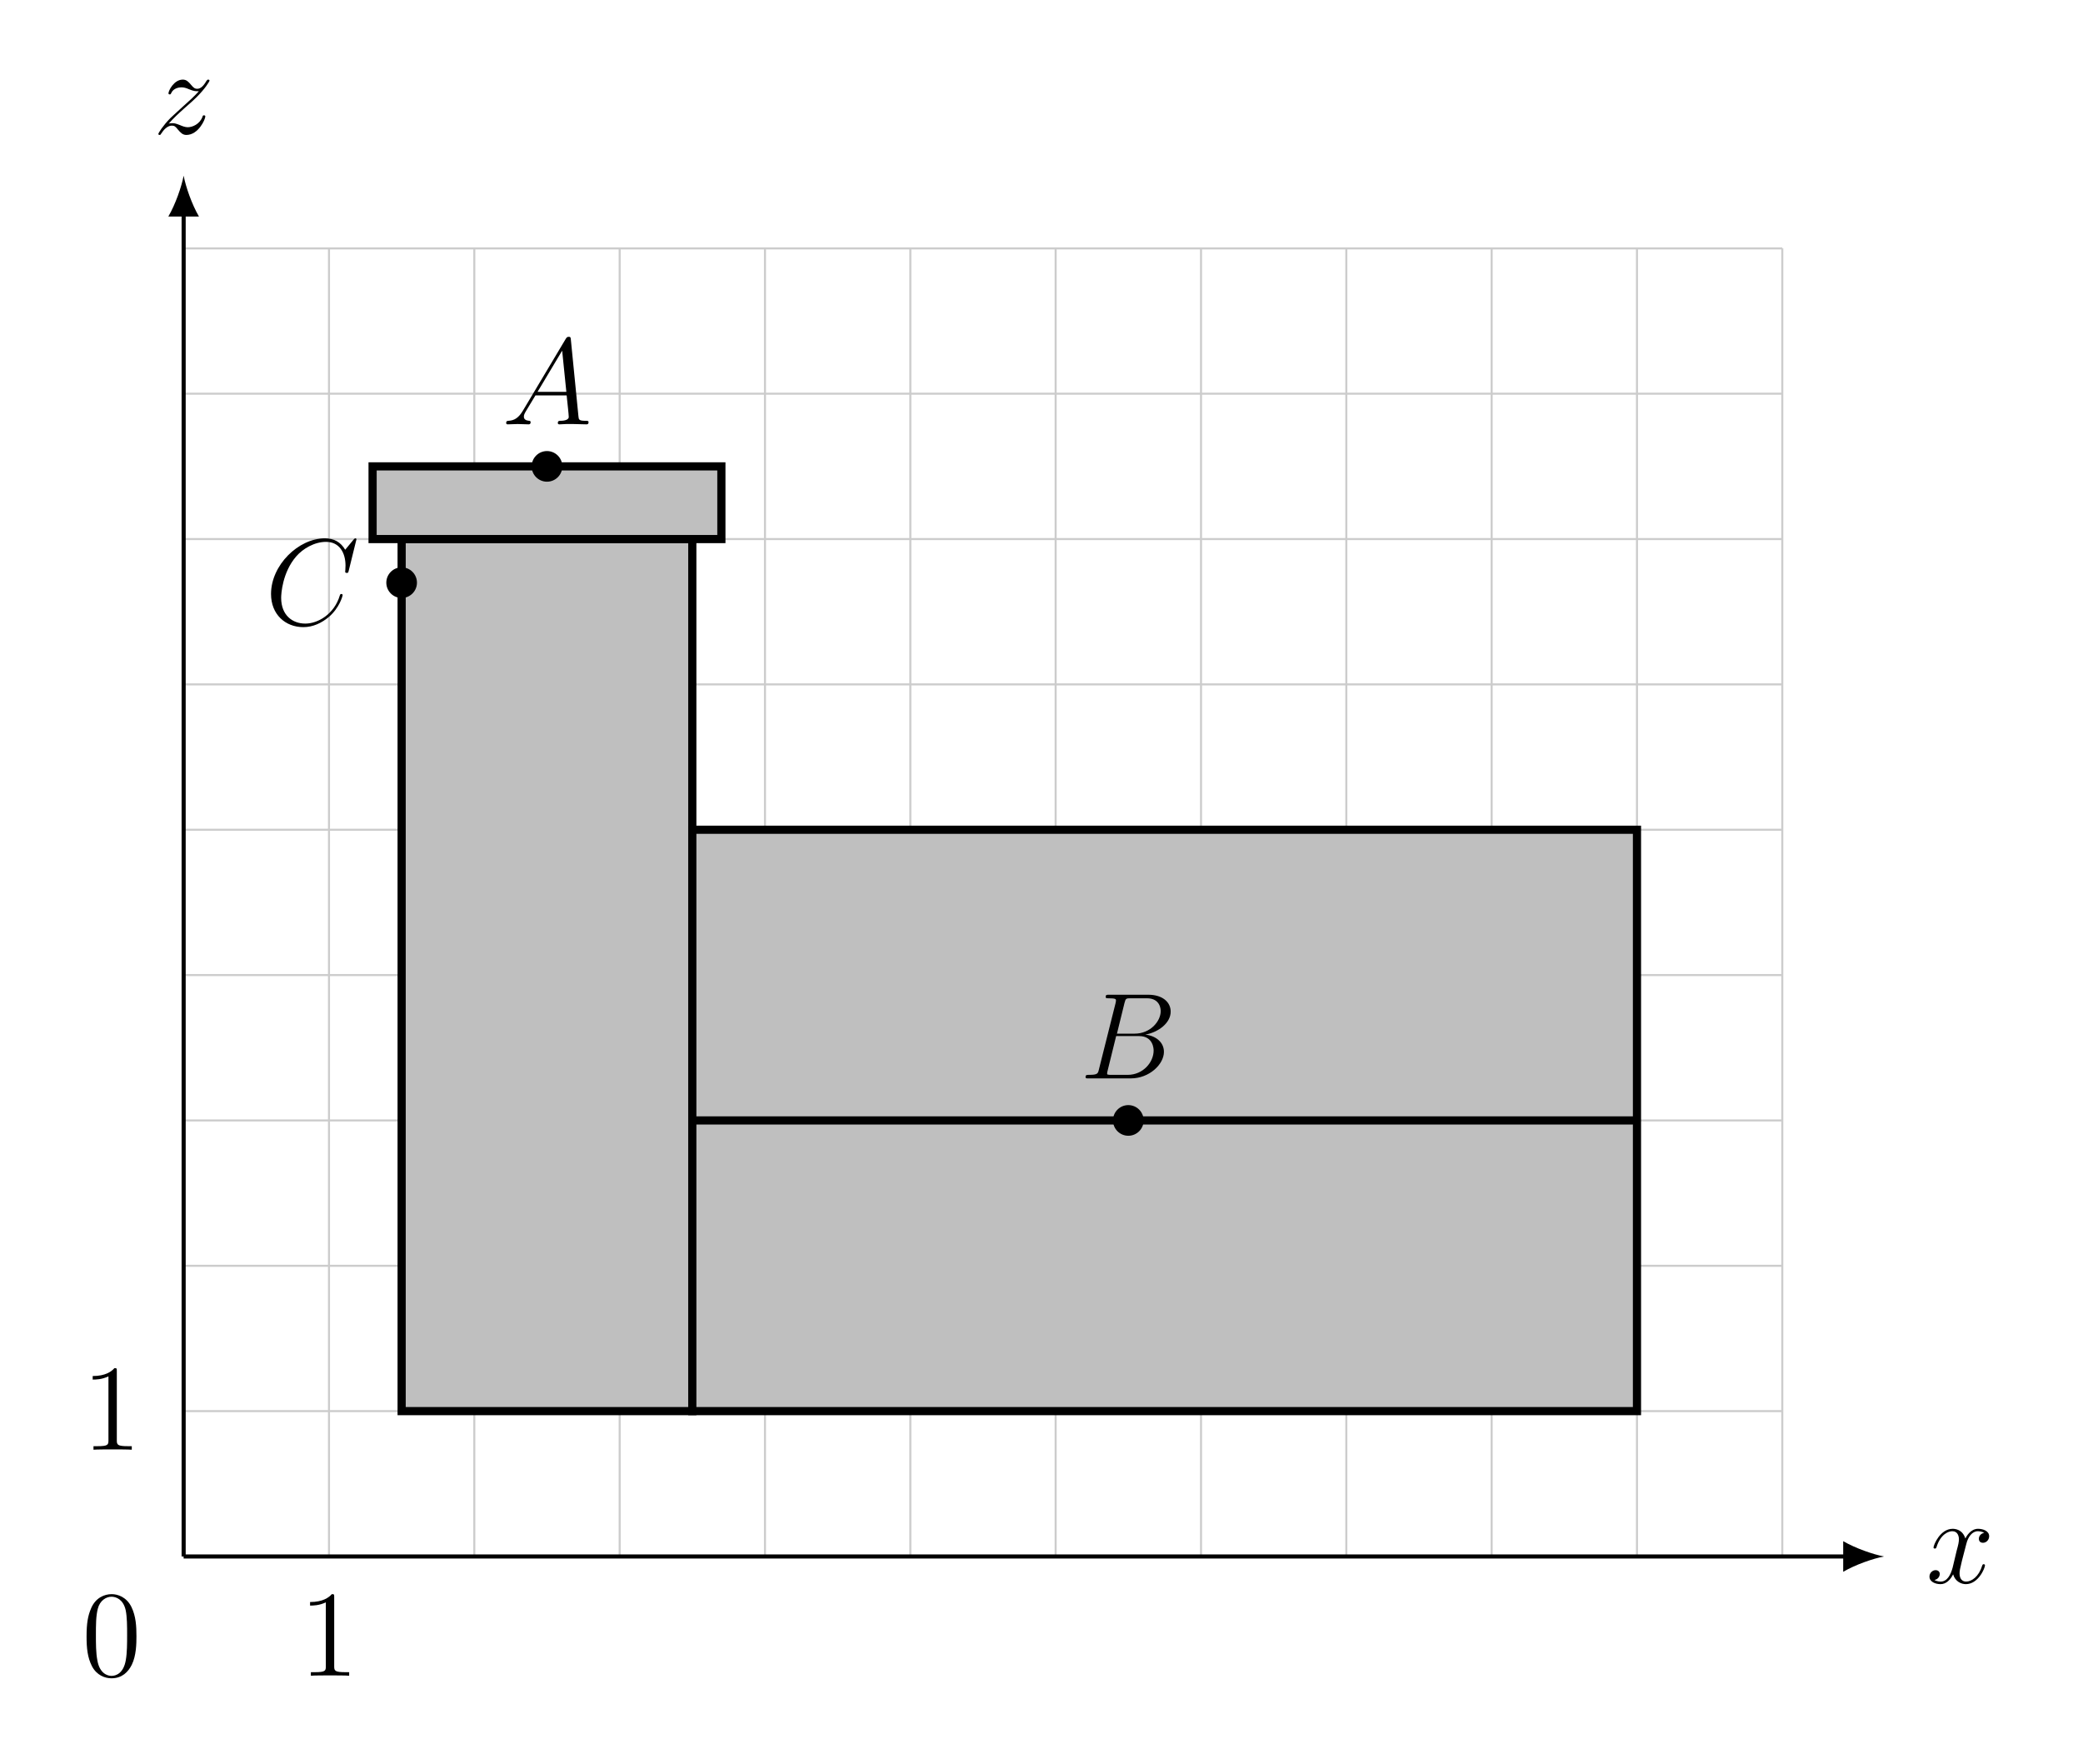
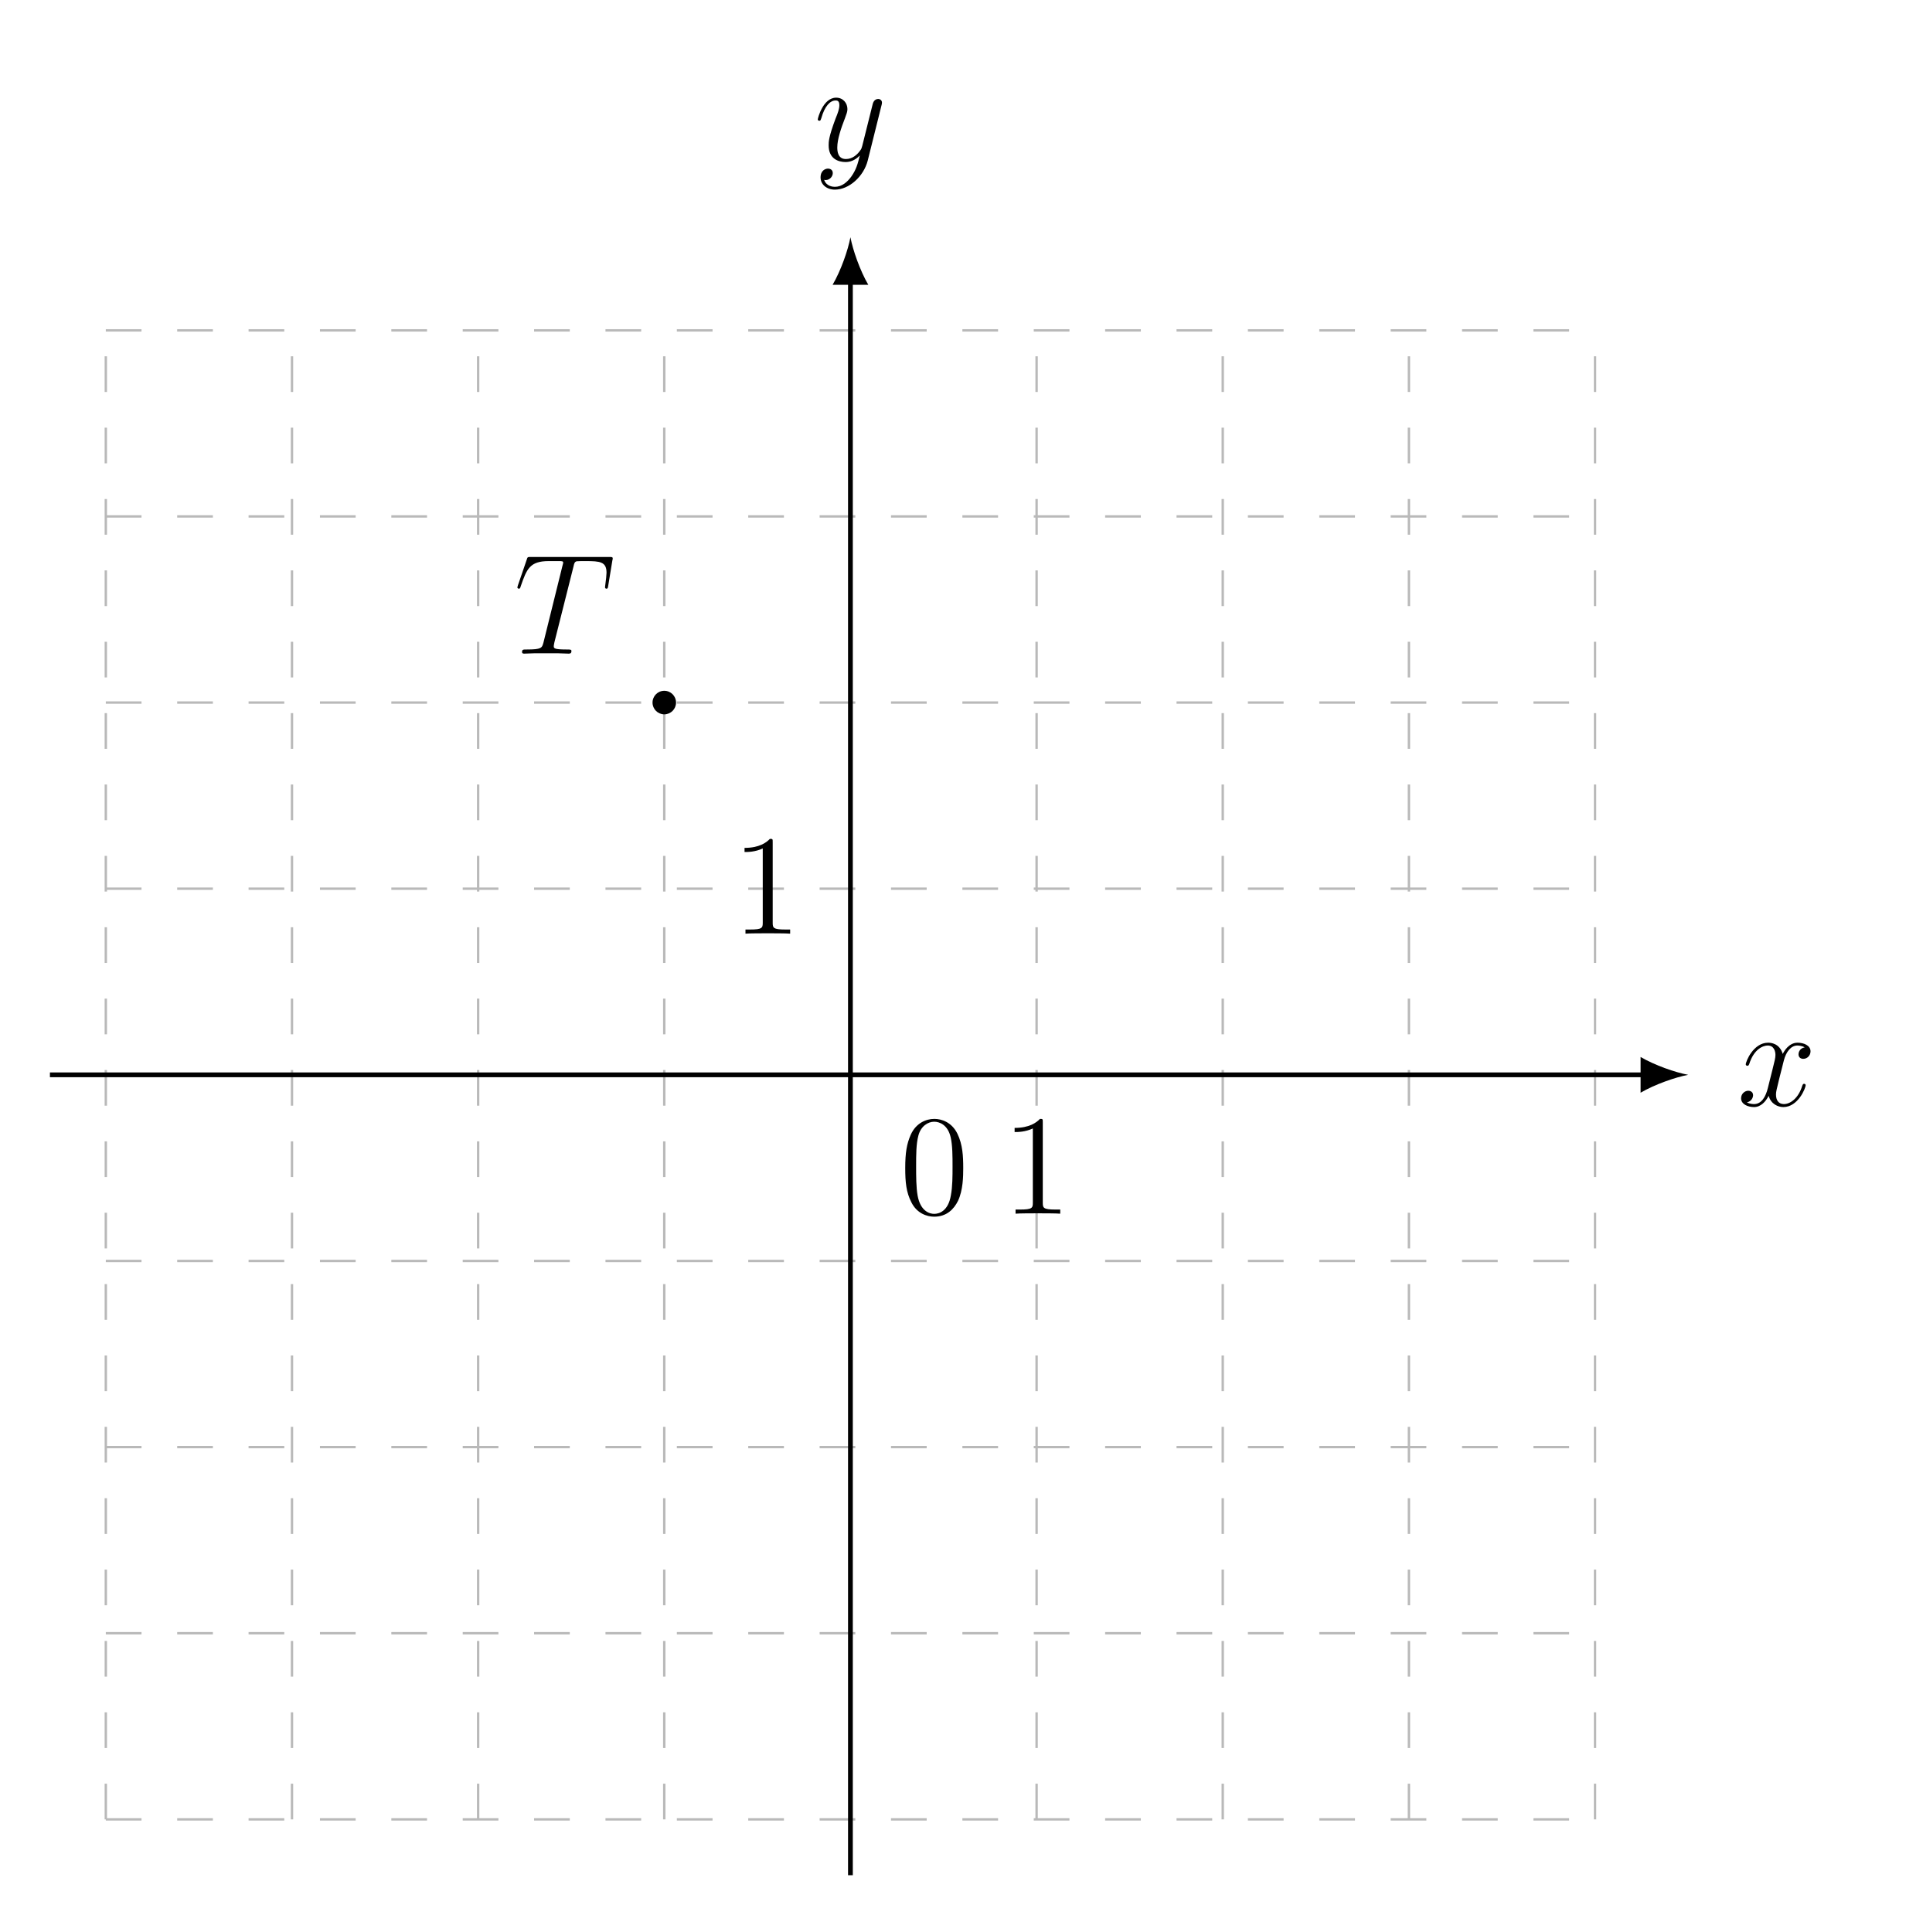
- <svg xmlns="http://www.w3.org/2000/svg" xmlns:xlink="http://www.w3.org/1999/xlink" width="202.307pt" height="171.296pt" viewBox="0 0 202.307 171.296" version="1.2">
+ <svg xmlns="http://www.w3.org/2000/svg" xmlns:xlink="http://www.w3.org/1999/xlink" width="160.021pt" height="160.841pt" viewBox="0 0 160.021 160.841" version="1.2">
  <defs>
    <g>
      <symbol overflow="visible" id="glyph0-0">
        <path style="stroke:none;" d="" />
      </symbol>
      <symbol overflow="visible" id="glyph0-1">
-         <path style="stroke:none;" d="M 5.719 -1.703 C 5.719 -1.766 5.672 -1.812 5.594 -1.812 C 5.484 -1.812 5.484 -1.75 5.438 -1.656 C 5.125 -0.609 4.422 -0.125 3.891 -0.125 C 3.484 -0.125 3.25 -0.422 3.25 -0.922 C 3.25 -1.172 3.297 -1.375 3.484 -2.156 L 3.906 -3.781 C 4.078 -4.484 4.484 -5.016 5.031 -5.016 C 5.031 -5.016 5.391 -5.016 5.641 -4.859 C 5.266 -4.781 5.125 -4.5 5.125 -4.281 C 5.125 -3.984 5.344 -3.891 5.516 -3.891 C 5.875 -3.891 6.125 -4.203 6.125 -4.531 C 6.125 -5.031 5.547 -5.25 5.047 -5.25 C 4.328 -5.25 3.922 -4.531 3.812 -4.312 C 3.531 -5.203 2.797 -5.25 2.578 -5.25 C 1.375 -5.25 0.719 -3.688 0.719 -3.422 C 0.719 -3.375 0.781 -3.328 0.859 -3.328 C 0.953 -3.328 0.969 -3.391 1 -3.438 C 1.406 -4.766 2.203 -5.016 2.547 -5.016 C 3.078 -5.016 3.188 -4.516 3.188 -4.234 C 3.188 -3.969 3.125 -3.688 2.969 -3.125 L 2.578 -1.484 C 2.391 -0.781 2.047 -0.125 1.422 -0.125 C 1.359 -0.125 1.062 -0.125 0.812 -0.281 C 1.234 -0.359 1.328 -0.719 1.328 -0.859 C 1.328 -1.094 1.156 -1.234 0.922 -1.234 C 0.641 -1.234 0.328 -0.984 0.328 -0.609 C 0.328 -0.109 0.891 0.125 1.406 0.125 C 1.969 0.125 2.375 -0.328 2.625 -0.828 C 2.828 -0.125 3.422 0.125 3.859 0.125 C 5.078 0.125 5.719 -1.438 5.719 -1.703 Z M 5.719 -1.703 " />
+         <path style="stroke:none;" d="M 5.703 -1.703 C 5.703 -1.75 5.656 -1.812 5.578 -1.812 C 5.469 -1.812 5.469 -1.75 5.422 -1.656 C 5.109 -0.609 4.422 -0.125 3.891 -0.125 C 3.469 -0.125 3.234 -0.422 3.234 -0.922 C 3.234 -1.172 3.297 -1.359 3.484 -2.156 L 3.891 -3.766 C 4.078 -4.484 4.484 -5 5.016 -5 C 5.016 -5 5.375 -5 5.625 -4.844 C 5.25 -4.781 5.109 -4.484 5.109 -4.266 C 5.109 -3.984 5.328 -3.891 5.5 -3.891 C 5.859 -3.891 6.109 -4.188 6.109 -4.516 C 6.109 -5.016 5.531 -5.234 5.031 -5.234 C 4.312 -5.234 3.906 -4.531 3.797 -4.297 C 3.531 -5.188 2.797 -5.234 2.578 -5.234 C 1.359 -5.234 0.719 -3.688 0.719 -3.422 C 0.719 -3.375 0.766 -3.312 0.859 -3.312 C 0.953 -3.312 0.969 -3.391 1 -3.438 C 1.406 -4.75 2.203 -5 2.547 -5 C 3.078 -5 3.188 -4.5 3.188 -4.219 C 3.188 -3.953 3.109 -3.688 2.969 -3.109 L 2.562 -1.484 C 2.391 -0.766 2.047 -0.125 1.406 -0.125 C 1.359 -0.125 1.062 -0.125 0.812 -0.266 C 1.234 -0.359 1.328 -0.719 1.328 -0.859 C 1.328 -1.094 1.156 -1.234 0.922 -1.234 C 0.641 -1.234 0.328 -0.984 0.328 -0.609 C 0.328 -0.109 0.891 0.125 1.406 0.125 C 1.969 0.125 2.375 -0.328 2.625 -0.812 C 2.812 -0.125 3.406 0.125 3.844 0.125 C 5.062 0.125 5.703 -1.438 5.703 -1.703 Z M 5.703 -1.703 " />
      </symbol>
      <symbol overflow="visible" id="glyph0-2">
-         <path style="stroke:none;" d="M 5.078 -1.672 C 5.078 -1.719 5.062 -1.781 4.938 -1.781 C 4.844 -1.781 4.828 -1.734 4.797 -1.625 C 4.531 -0.922 3.828 -0.625 3.375 -0.625 C 3.125 -0.625 2.875 -0.719 2.625 -0.828 C 2.156 -1.016 2.031 -1.016 1.875 -1.016 C 1.75 -1.016 1.625 -1.016 1.516 -0.969 C 2.031 -1.547 2.438 -1.922 3.031 -2.453 C 3.75 -3.078 4.062 -3.375 4.234 -3.547 C 5.062 -4.375 5.484 -5.062 5.484 -5.156 C 5.484 -5.25 5.359 -5.25 5.359 -5.25 C 5.281 -5.25 5.25 -5.203 5.188 -5.125 C 4.891 -4.609 4.609 -4.359 4.297 -4.359 C 4.047 -4.359 3.922 -4.469 3.688 -4.75 C 3.438 -5.047 3.234 -5.25 2.891 -5.25 C 2.031 -5.25 1.5 -4.172 1.5 -3.922 C 1.5 -3.875 1.516 -3.812 1.625 -3.812 C 1.719 -3.812 1.719 -3.859 1.766 -3.938 C 1.969 -4.422 2.531 -4.5 2.766 -4.5 C 3.016 -4.5 3.25 -4.422 3.5 -4.312 C 3.953 -4.125 4.141 -4.125 4.266 -4.125 C 4.344 -4.125 4.391 -4.125 4.453 -4.125 C 4.062 -3.672 3.422 -3.094 2.875 -2.609 C 2.125 -1.938 1.922 -1.719 1.672 -1.5 C 0.953 -0.766 0.516 -0.062 0.516 0.031 C 0.516 0.094 0.578 0.125 0.641 0.125 C 0.719 0.125 0.719 0.109 0.812 -0.031 C 1 -0.328 1.375 -0.781 1.828 -0.781 C 2.078 -0.781 2.188 -0.688 2.422 -0.391 C 2.656 -0.125 2.859 0.125 3.234 0.125 C 4.406 0.125 5.078 -1.391 5.078 -1.672 Z M 5.078 -1.672 " />
+         <path style="stroke:none;" d="M 5.641 -4.625 C 5.656 -4.672 5.672 -4.75 5.672 -4.828 C 5.672 -5 5.531 -5.125 5.359 -5.125 C 5.25 -5.125 5 -5.078 4.906 -4.719 L 4.031 -1.219 C 3.969 -1.016 3.969 -0.984 3.875 -0.859 C 3.641 -0.516 3.234 -0.125 2.672 -0.125 C 2 -0.125 1.953 -0.766 1.953 -1.094 C 1.953 -1.766 2.266 -2.688 2.594 -3.531 C 2.719 -3.891 2.797 -4.047 2.797 -4.281 C 2.797 -4.781 2.438 -5.234 1.859 -5.234 C 0.766 -5.234 0.328 -3.516 0.328 -3.422 C 0.328 -3.375 0.375 -3.312 0.453 -3.312 C 0.562 -3.312 0.562 -3.359 0.625 -3.531 C 0.906 -4.531 1.359 -5 1.812 -5 C 1.922 -5 2.125 -5 2.125 -4.609 C 2.125 -4.297 2 -3.953 1.812 -3.5 C 1.234 -1.953 1.234 -1.562 1.234 -1.266 C 1.234 -0.141 2.047 0.125 2.641 0.125 C 2.984 0.125 3.406 0.016 3.828 -0.422 C 3.656 0.281 3.531 0.75 3.125 1.328 C 2.797 1.781 2.344 2.188 1.75 2.188 C 1.609 2.188 1.047 2.156 0.859 1.609 C 0.906 1.625 0.984 1.625 0.984 1.625 C 1.344 1.625 1.578 1.312 1.578 1.047 C 1.578 0.766 1.359 0.672 1.172 0.672 C 0.984 0.672 0.562 0.812 0.562 1.406 C 0.562 2 1.078 2.422 1.75 2.422 C 2.938 2.422 4.141 1.328 4.484 0.016 Z M 5.641 -4.625 " />
      </symbol>
      <symbol overflow="visible" id="glyph0-3">
-         <path style="stroke:none;" d="M 8.406 -0.219 C 8.406 -0.344 8.297 -0.344 8.125 -0.344 C 7.469 -0.344 7.453 -0.453 7.422 -0.812 L 6.688 -8.234 C 6.672 -8.484 6.625 -8.5 6.484 -8.5 C 6.375 -8.5 6.297 -8.484 6.188 -8.297 L 2.031 -1.328 C 1.609 -0.625 1.203 -0.375 0.625 -0.344 C 0.5 -0.328 0.406 -0.328 0.406 -0.125 C 0.406 -0.047 0.469 0 0.547 0 L 1.516 -0.031 C 1.859 -0.031 2.234 0 2.578 0 C 2.641 0 2.781 0 2.781 -0.219 C 2.781 -0.328 2.688 -0.344 2.625 -0.344 C 2.344 -0.375 2.125 -0.469 2.125 -0.75 C 2.125 -0.922 2.188 -1.047 2.344 -1.312 L 3.25 -2.812 L 6.281 -2.812 C 6.297 -2.703 6.297 -2.609 6.312 -2.5 C 6.344 -2.188 6.484 -0.953 6.484 -0.719 C 6.484 -0.375 5.875 -0.344 5.688 -0.344 C 5.562 -0.344 5.422 -0.344 5.422 -0.125 C 5.422 0 5.531 0 5.609 0 C 5.812 0 6.047 -0.031 6.25 -0.031 L 6.922 -0.031 L 8.188 0 C 8.281 0 8.406 0 8.406 -0.219 Z M 6.25 -3.156 L 3.453 -3.156 L 5.844 -7.156 Z M 6.25 -3.156 " />
-       </symbol>
-       <symbol overflow="visible" id="glyph0-4">
-         <path style="stroke:none;" d="M 7.547 -2.859 C 7.547 -2.969 7.453 -2.969 7.422 -2.969 C 7.312 -2.969 7.297 -2.891 7.281 -2.844 C 6.734 -0.984 5.125 -0.094 3.922 -0.094 C 2.672 -0.094 1.578 -0.906 1.578 -2.594 C 1.578 -2.969 1.688 -5.047 3.031 -6.609 C 3.688 -7.375 4.812 -8.031 5.938 -8.031 C 7.25 -8.031 7.828 -6.953 7.828 -5.734 C 7.828 -5.422 7.797 -5.172 7.797 -5.125 C 7.797 -5.016 7.922 -5.016 7.953 -5.016 C 8.078 -5.016 8.094 -5.031 8.141 -5.234 L 8.891 -8.281 C 8.891 -8.375 8.781 -8.375 8.781 -8.375 C 8.781 -8.375 8.719 -8.375 8.625 -8.266 L 7.797 -7.266 C 7.375 -7.984 6.734 -8.375 5.828 -8.375 C 3.266 -8.375 0.594 -5.781 0.594 -2.969 C 0.594 -0.984 1.984 0.25 3.734 0.25 C 4.672 0.25 5.516 -0.156 6.203 -0.734 C 7.234 -1.609 7.547 -2.766 7.547 -2.859 Z M 7.547 -2.859 " />
-       </symbol>
-       <symbol overflow="visible" id="glyph0-5">
-         <path style="stroke:none;" d="M 7.875 -6.531 C 7.875 -5.578 6.906 -4.344 5.328 -4.344 L 3.625 -4.344 L 4.359 -7.328 C 4.469 -7.766 4.516 -7.781 4.984 -7.781 L 6.531 -7.781 C 7.875 -7.781 7.875 -6.641 7.875 -6.531 Z M 8.188 -2.578 C 8.188 -3.562 7.328 -4.156 6.375 -4.25 C 7.672 -4.484 8.844 -5.391 8.844 -6.484 C 8.844 -7.422 8.031 -8.125 6.672 -8.125 L 2.859 -8.125 C 2.625 -8.125 2.531 -8.125 2.531 -7.906 C 2.531 -7.781 2.625 -7.781 2.812 -7.781 C 3.531 -7.781 3.531 -7.688 3.531 -7.562 C 3.531 -7.562 3.531 -7.469 3.484 -7.281 L 1.875 -0.875 C 1.781 -0.469 1.75 -0.344 0.922 -0.344 C 0.688 -0.344 0.578 -0.344 0.578 -0.125 C 0.578 0 0.641 0 0.875 0 L 4.969 0 C 6.781 0 8.188 -1.375 8.188 -2.578 Z M 7.188 -2.703 C 7.188 -1.562 6.156 -0.344 4.672 -0.344 L 3.078 -0.344 C 2.906 -0.344 2.875 -0.344 2.812 -0.359 C 2.672 -0.375 2.672 -0.391 2.672 -0.484 C 2.672 -0.578 2.688 -0.641 2.719 -0.75 L 3.547 -4.109 L 5.781 -4.109 C 7.188 -4.109 7.188 -2.797 7.188 -2.703 Z M 7.188 -2.703 " />
+         <path style="stroke:none;" d="M 7.844 -5.656 L 8.188 -7.75 C 8.219 -7.859 8.219 -7.891 8.219 -7.922 C 8.219 -8.047 8.141 -8.047 7.906 -8.047 L 1.406 -8.047 C 1.141 -8.047 1.125 -8.047 1.062 -7.828 L 0.328 -5.688 C 0.328 -5.672 0.281 -5.516 0.281 -5.516 C 0.281 -5.469 0.328 -5.406 0.406 -5.406 C 0.5 -5.406 0.516 -5.453 0.562 -5.609 C 1.062 -7.047 1.312 -7.703 2.891 -7.703 L 3.688 -7.703 C 3.984 -7.703 4.094 -7.703 4.094 -7.578 C 4.094 -7.547 4.094 -7.516 4.031 -7.297 L 2.453 -0.922 C 2.328 -0.469 2.297 -0.344 1.047 -0.344 C 0.75 -0.344 0.672 -0.344 0.672 -0.125 C 0.672 0 0.797 0 0.859 0 C 1.156 0 1.453 -0.031 1.75 -0.031 L 3.609 -0.031 C 3.906 -0.031 4.234 0 4.531 0 C 4.656 0 4.781 0 4.781 -0.219 C 4.781 -0.344 4.688 -0.344 4.375 -0.344 C 3.312 -0.344 3.312 -0.453 3.312 -0.625 C 3.312 -0.625 3.312 -0.719 3.359 -0.922 L 4.953 -7.25 C 5.016 -7.531 5.047 -7.641 5.219 -7.688 C 5.312 -7.703 5.719 -7.703 5.969 -7.703 C 7.156 -7.703 7.703 -7.656 7.703 -6.734 C 7.703 -6.562 7.656 -6.109 7.594 -5.672 L 7.578 -5.516 C 7.578 -5.469 7.625 -5.406 7.688 -5.406 C 7.812 -5.406 7.812 -5.469 7.844 -5.656 Z M 7.844 -5.656 " />
      </symbol>
      <symbol overflow="visible" id="glyph1-0">
        <path style="stroke:none;" d="" />
      </symbol>
      <symbol overflow="visible" id="glyph1-1">
-         <path style="stroke:none;" d="M 5.328 -3.812 C 5.328 -4.797 5.281 -5.766 4.844 -6.672 C 4.359 -7.656 3.5 -7.922 2.922 -7.922 C 2.219 -7.922 1.375 -7.578 0.938 -6.578 C 0.609 -5.828 0.484 -5.094 0.484 -3.812 C 0.484 -2.656 0.578 -1.781 1 -0.938 C 1.469 -0.031 2.281 0.25 2.906 0.25 C 3.938 0.25 4.531 -0.375 4.875 -1.062 C 5.312 -1.953 5.328 -3.125 5.328 -3.812 Z M 4.422 -3.953 C 4.422 -3.156 4.422 -2.25 4.297 -1.531 C 4.078 -0.219 3.328 0.016 2.906 0.016 C 2.531 0.016 1.75 -0.203 1.531 -1.5 C 1.391 -2.219 1.391 -3.125 1.391 -3.953 C 1.391 -4.922 1.391 -5.812 1.578 -6.516 C 1.781 -7.312 2.391 -7.672 2.906 -7.672 C 3.359 -7.672 4.047 -7.406 4.281 -6.375 C 4.422 -5.703 4.422 -4.766 4.422 -3.953 Z M 4.422 -3.953 " />
+         <path style="stroke:none;" d="M 5.312 -3.797 C 5.312 -4.781 5.266 -5.75 4.828 -6.656 C 4.344 -7.641 3.484 -7.891 2.906 -7.891 C 2.219 -7.891 1.375 -7.547 0.938 -6.562 C 0.609 -5.812 0.484 -5.078 0.484 -3.797 C 0.484 -2.641 0.562 -1.781 1 -0.938 C 1.453 -0.031 2.281 0.25 2.891 0.25 C 3.938 0.25 4.531 -0.375 4.875 -1.062 C 5.297 -1.953 5.312 -3.109 5.312 -3.797 Z M 4.422 -3.938 C 4.422 -3.141 4.422 -2.25 4.281 -1.516 C 4.062 -0.219 3.312 0.016 2.891 0.016 C 2.516 0.016 1.75 -0.203 1.516 -1.5 C 1.391 -2.203 1.391 -3.109 1.391 -3.938 C 1.391 -4.922 1.391 -5.797 1.578 -6.5 C 1.781 -7.297 2.391 -7.656 2.891 -7.656 C 3.344 -7.656 4.031 -7.391 4.266 -6.359 C 4.422 -5.688 4.422 -4.75 4.422 -3.938 Z M 4.422 -3.938 " />
      </symbol>
      <symbol overflow="visible" id="glyph1-2">
-         <path style="stroke:none;" d="M 4.875 0 L 4.875 -0.344 L 4.516 -0.344 C 3.469 -0.344 3.422 -0.484 3.422 -0.922 L 3.422 -7.625 C 3.422 -7.906 3.422 -7.922 3.188 -7.922 C 2.906 -7.594 2.312 -7.156 1.078 -7.156 L 1.078 -6.812 C 1.359 -6.812 1.953 -6.812 2.609 -7.125 L 2.609 -0.922 C 2.609 -0.484 2.578 -0.344 1.531 -0.344 L 1.156 -0.344 L 1.156 0 C 1.469 -0.031 2.625 -0.031 3.031 -0.031 C 3.422 -0.031 4.562 -0.031 4.875 0 Z M 4.875 0 " />
+         <path style="stroke:none;" d="M 4.875 0 L 4.875 -0.344 L 4.5 -0.344 C 3.453 -0.344 3.422 -0.484 3.422 -0.922 L 3.422 -7.609 C 3.422 -7.891 3.422 -7.891 3.188 -7.891 C 2.891 -7.578 2.297 -7.141 1.078 -7.141 L 1.078 -6.797 C 1.359 -6.797 1.953 -6.797 2.594 -7.094 L 2.594 -0.922 C 2.594 -0.484 2.562 -0.344 1.516 -0.344 L 1.156 -0.344 L 1.156 0 C 1.469 -0.031 2.625 -0.031 3.016 -0.031 C 3.406 -0.031 4.547 -0.031 4.875 0 Z M 4.875 0 " />
      </symbol>
    </g>
  </defs>
  <g id="surface1">
-     <path style="fill:none;stroke-width:0.199;stroke-linecap:butt;stroke-linejoin:miter;stroke:rgb(79.999%,79.999%,79.999%);stroke-opacity:1;stroke-miterlimit:10;" d="M 0 -0.001 L 155.908 -0.001 M 0 14.174 L 155.908 14.174 M 0 28.345 L 155.908 28.345 M 0 42.52 L 155.908 42.52 M 0 56.696 L 155.908 56.696 M 0 70.867 L 155.908 70.867 M 0 85.042 L 155.908 85.042 M 0 99.213 L 155.908 99.213 M 0 113.388 L 155.908 113.388 M 0 127.556 L 155.908 127.556 M 0 -0.001 L 0 127.56 M 14.175 -0.001 L 14.175 127.56 M 28.347 -0.001 L 28.347 127.56 M 42.522 -0.001 L 42.522 127.56 M 56.693 -0.001 L 56.693 127.56 M 70.868 -0.001 L 70.868 127.56 M 85.039 -0.001 L 85.039 127.56 M 99.215 -0.001 L 99.215 127.56 M 113.386 -0.001 L 113.386 127.56 M 127.561 -0.001 L 127.561 127.56 M 141.732 -0.001 L 141.732 127.56 M 155.904 -0.001 L 155.904 127.56 " transform="matrix(0.995907,0,0,-0.995907,17.83592,151.1588)" />
-     <path style="fill:none;stroke-width:0.399;stroke-linecap:butt;stroke-linejoin:miter;stroke:rgb(0%,0%,0%);stroke-opacity:1;stroke-miterlimit:10;" d="M 0 -0.001 L 162.242 -0.001 " transform="matrix(0.995907,0,0,-0.995907,17.83592,151.1588)" />
-     <path style=" stroke:none;fill-rule:nonzero;fill:rgb(0%,0%,0%);fill-opacity:1;" d="M 182.984 151.16 C 181.926 150.961 180.207 150.363 179.016 149.672 L 179.016 152.648 C 180.207 151.953 181.926 151.355 182.984 151.16 " />
+     <path style="fill:none;stroke-width:0.199;stroke-linecap:butt;stroke-linejoin:miter;stroke:rgb(72.499%,72.499%,72.499%);stroke-opacity:1;stroke-dasharray:2.989,2.989;stroke-miterlimit:10;" d="M -62.362 -62.362 L 62.362 -62.362 M -62.362 -46.771 L 62.362 -46.771 M -62.362 -31.18 L 62.362 -31.18 M -62.362 -15.589 L 62.362 -15.589 M -62.362 0.002 L 62.362 0.002 M -62.362 15.593 L 62.362 15.593 M -62.362 31.183 L 62.362 31.183 M -62.362 46.774 L 62.362 46.774 M -62.362 62.357 L 62.362 62.357 M -62.362 -62.362 L -62.362 62.365 M -46.771 -62.362 L -46.771 62.365 M -31.18 -62.362 L -31.18 62.365 M -15.593 -62.362 L -15.593 62.365 M -0.002 -62.362 L -0.002 62.365 M 15.589 -62.362 L 15.589 62.365 M 31.18 -62.362 L 31.18 62.365 M 46.771 -62.362 L 46.771 62.365 M 62.358 -62.362 L 62.358 62.365 " transform="matrix(0.993919,0,0,-0.993919,70.7909,89.48206)" />
+     <path style="fill:none;stroke-width:0.399;stroke-linecap:butt;stroke-linejoin:miter;stroke:rgb(0%,0%,0%);stroke-opacity:1;stroke-miterlimit:10;" d="M -67.042 0.002 L 66.571 0.002 " transform="matrix(0.993919,0,0,-0.993919,70.7909,89.48206)" />
+     <path style=" stroke:none;fill-rule:nonzero;fill:rgb(0%,0%,0%);fill-opacity:1;" d="M 140.523 89.48 C 139.465 89.285 137.75 88.691 136.562 87.996 L 136.562 90.969 C 137.75 90.273 139.465 89.68 140.523 89.48 " />
    <g style="fill:rgb(0%,0%,0%);fill-opacity:1;">
-       <use xlink:href="#glyph0-1" x="187.068" y="153.722" />
+       <use xlink:href="#glyph0-1" x="144.598" y="92.04" />
    </g>
-     <path style="fill:none;stroke-width:0.399;stroke-linecap:butt;stroke-linejoin:miter;stroke:rgb(0%,0%,0%);stroke-opacity:1;stroke-miterlimit:10;" d="M 0 -0.001 L 0 131.062 " transform="matrix(0.995907,0,0,-0.995907,17.83592,151.1588)" />
-     <path style=" stroke:none;fill-rule:nonzero;fill:rgb(0%,0%,0%);fill-opacity:1;" d="M 17.836 17.062 C 17.637 18.121 17.043 19.84 16.348 21.031 L 19.324 21.031 C 18.629 19.84 18.035 18.121 17.836 17.062 " />
+     <path style="fill:none;stroke-width:0.399;stroke-linecap:butt;stroke-linejoin:miter;stroke:rgb(0%,0%,0%);stroke-opacity:1;stroke-miterlimit:10;" d="M -0.002 -67.039 L -0.002 66.57 " transform="matrix(0.993919,0,0,-0.993919,70.7909,89.48206)" />
+     <path style=" stroke:none;fill-rule:nonzero;fill:rgb(0%,0%,0%);fill-opacity:1;" d="M 70.789 19.75 C 70.594 20.805 70 22.523 69.305 23.711 L 72.277 23.711 C 71.582 22.523 70.988 20.805 70.789 19.75 " />
    <g style="fill:rgb(0%,0%,0%);fill-opacity:1;">
-       <use xlink:href="#glyph0-2" x="14.863" y="12.981" />
+       <use xlink:href="#glyph0-2" x="67.742" y="13.365" />
    </g>
    <g style="fill:rgb(0%,0%,0%);fill-opacity:1;">
-       <use xlink:href="#glyph1-1" x="7.924" y="162.74" />
+       <use xlink:href="#glyph1-1" x="74.867" y="101.04" />
    </g>
    <g style="fill:rgb(0%,0%,0%);fill-opacity:1;">
-       <use xlink:href="#glyph1-2" x="29.037" y="162.74" />
+       <use xlink:href="#glyph1-2" x="83.378" y="101.04" />
    </g>
    <g style="fill:rgb(0%,0%,0%);fill-opacity:1;">
-       <use xlink:href="#glyph1-2" x="7.924" y="140.792" />
+       <use xlink:href="#glyph1-2" x="60.897" y="77.728" />
    </g>
-     <path style="fill-rule:nonzero;fill:rgb(75%,75%,75%);fill-opacity:1;stroke-width:0.797;stroke-linecap:butt;stroke-linejoin:miter;stroke:rgb(0%,0%,0%);stroke-opacity:1;stroke-miterlimit:10;" d="M 21.259 14.174 L 21.259 99.213 L 49.605 99.213 L 49.605 14.174 Z M 21.259 14.174 " transform="matrix(0.995907,0,0,-0.995907,17.83592,151.1588)" />
-     <path style="fill-rule:nonzero;fill:rgb(75%,75%,75%);fill-opacity:1;stroke-width:0.797;stroke-linecap:butt;stroke-linejoin:miter;stroke:rgb(0%,0%,0%);stroke-opacity:1;stroke-miterlimit:10;" d="M 18.427 99.213 L 18.427 106.301 L 52.441 106.301 L 52.441 99.213 Z M 18.427 99.213 " transform="matrix(0.995907,0,0,-0.995907,17.83592,151.1588)" />
-     <path style="fill-rule:nonzero;fill:rgb(75%,75%,75%);fill-opacity:1;stroke-width:0.797;stroke-linecap:butt;stroke-linejoin:miter;stroke:rgb(0%,0%,0%);stroke-opacity:1;stroke-miterlimit:10;" d="M 49.605 14.174 L 49.605 70.867 L 141.732 70.867 L 141.732 14.174 Z M 49.605 14.174 " transform="matrix(0.995907,0,0,-0.995907,17.83592,151.1588)" />
-     <path style="fill:none;stroke-width:0.797;stroke-linecap:butt;stroke-linejoin:miter;stroke:rgb(0%,0%,0%);stroke-opacity:1;stroke-miterlimit:10;" d="M 49.605 42.52 L 141.732 42.52 " transform="matrix(0.995907,0,0,-0.995907,17.83592,151.1588)" />
-     <path style=" stroke:none;fill-rule:nonzero;fill:rgb(0%,0%,0%);fill-opacity:1;" d="M 54.613 45.293 C 54.613 44.473 53.945 43.805 53.125 43.805 C 52.301 43.805 51.637 44.473 51.637 45.293 C 51.637 46.117 52.301 46.781 53.125 46.781 C 53.945 46.781 54.613 46.117 54.613 45.293 Z M 54.613 45.293 " />
+     <path style=" stroke:none;fill-rule:nonzero;fill:rgb(0%,0%,0%);fill-opacity:1;" d="M 56.273 58.488 C 56.273 57.949 55.836 57.508 55.293 57.508 C 54.754 57.508 54.316 57.949 54.316 58.488 C 54.316 59.031 54.754 59.469 55.293 59.469 C 55.836 59.469 56.273 59.031 56.273 58.488 Z M 56.273 58.488 " />
    <g style="fill:rgb(0%,0%,0%);fill-opacity:1;">
-       <use xlink:href="#glyph0-3" x="48.755" y="41.211" />
-     </g>
-     <path style=" stroke:none;fill-rule:nonzero;fill:rgb(0%,0%,0%);fill-opacity:1;" d="M 40.496 56.586 C 40.496 55.766 39.832 55.098 39.008 55.098 C 38.188 55.098 37.52 55.766 37.52 56.586 C 37.52 57.406 38.188 58.074 39.008 58.074 C 39.832 58.074 40.496 57.406 40.496 56.586 Z M 40.496 56.586 " />
-     <g style="fill:rgb(0%,0%,0%);fill-opacity:1;">
-       <use xlink:href="#glyph0-4" x="25.729" y="60.655" />
-     </g>
-     <path style=" stroke:none;fill-rule:nonzero;fill:rgb(0%,0%,0%);fill-opacity:1;" d="M 111.074 108.812 C 111.074 107.992 110.406 107.324 109.586 107.324 C 108.766 107.324 108.098 107.992 108.098 108.812 C 108.098 109.633 108.766 110.301 109.586 110.301 C 110.406 110.301 111.074 109.633 111.074 108.812 Z M 111.074 108.812 " />
-     <g style="fill:rgb(0%,0%,0%);fill-opacity:1;">
-       <use xlink:href="#glyph0-5" x="104.856" y="104.73" />
+       <use xlink:href="#glyph0-3" x="42.784" y="54.415" />
    </g>
  </g>
</svg>
